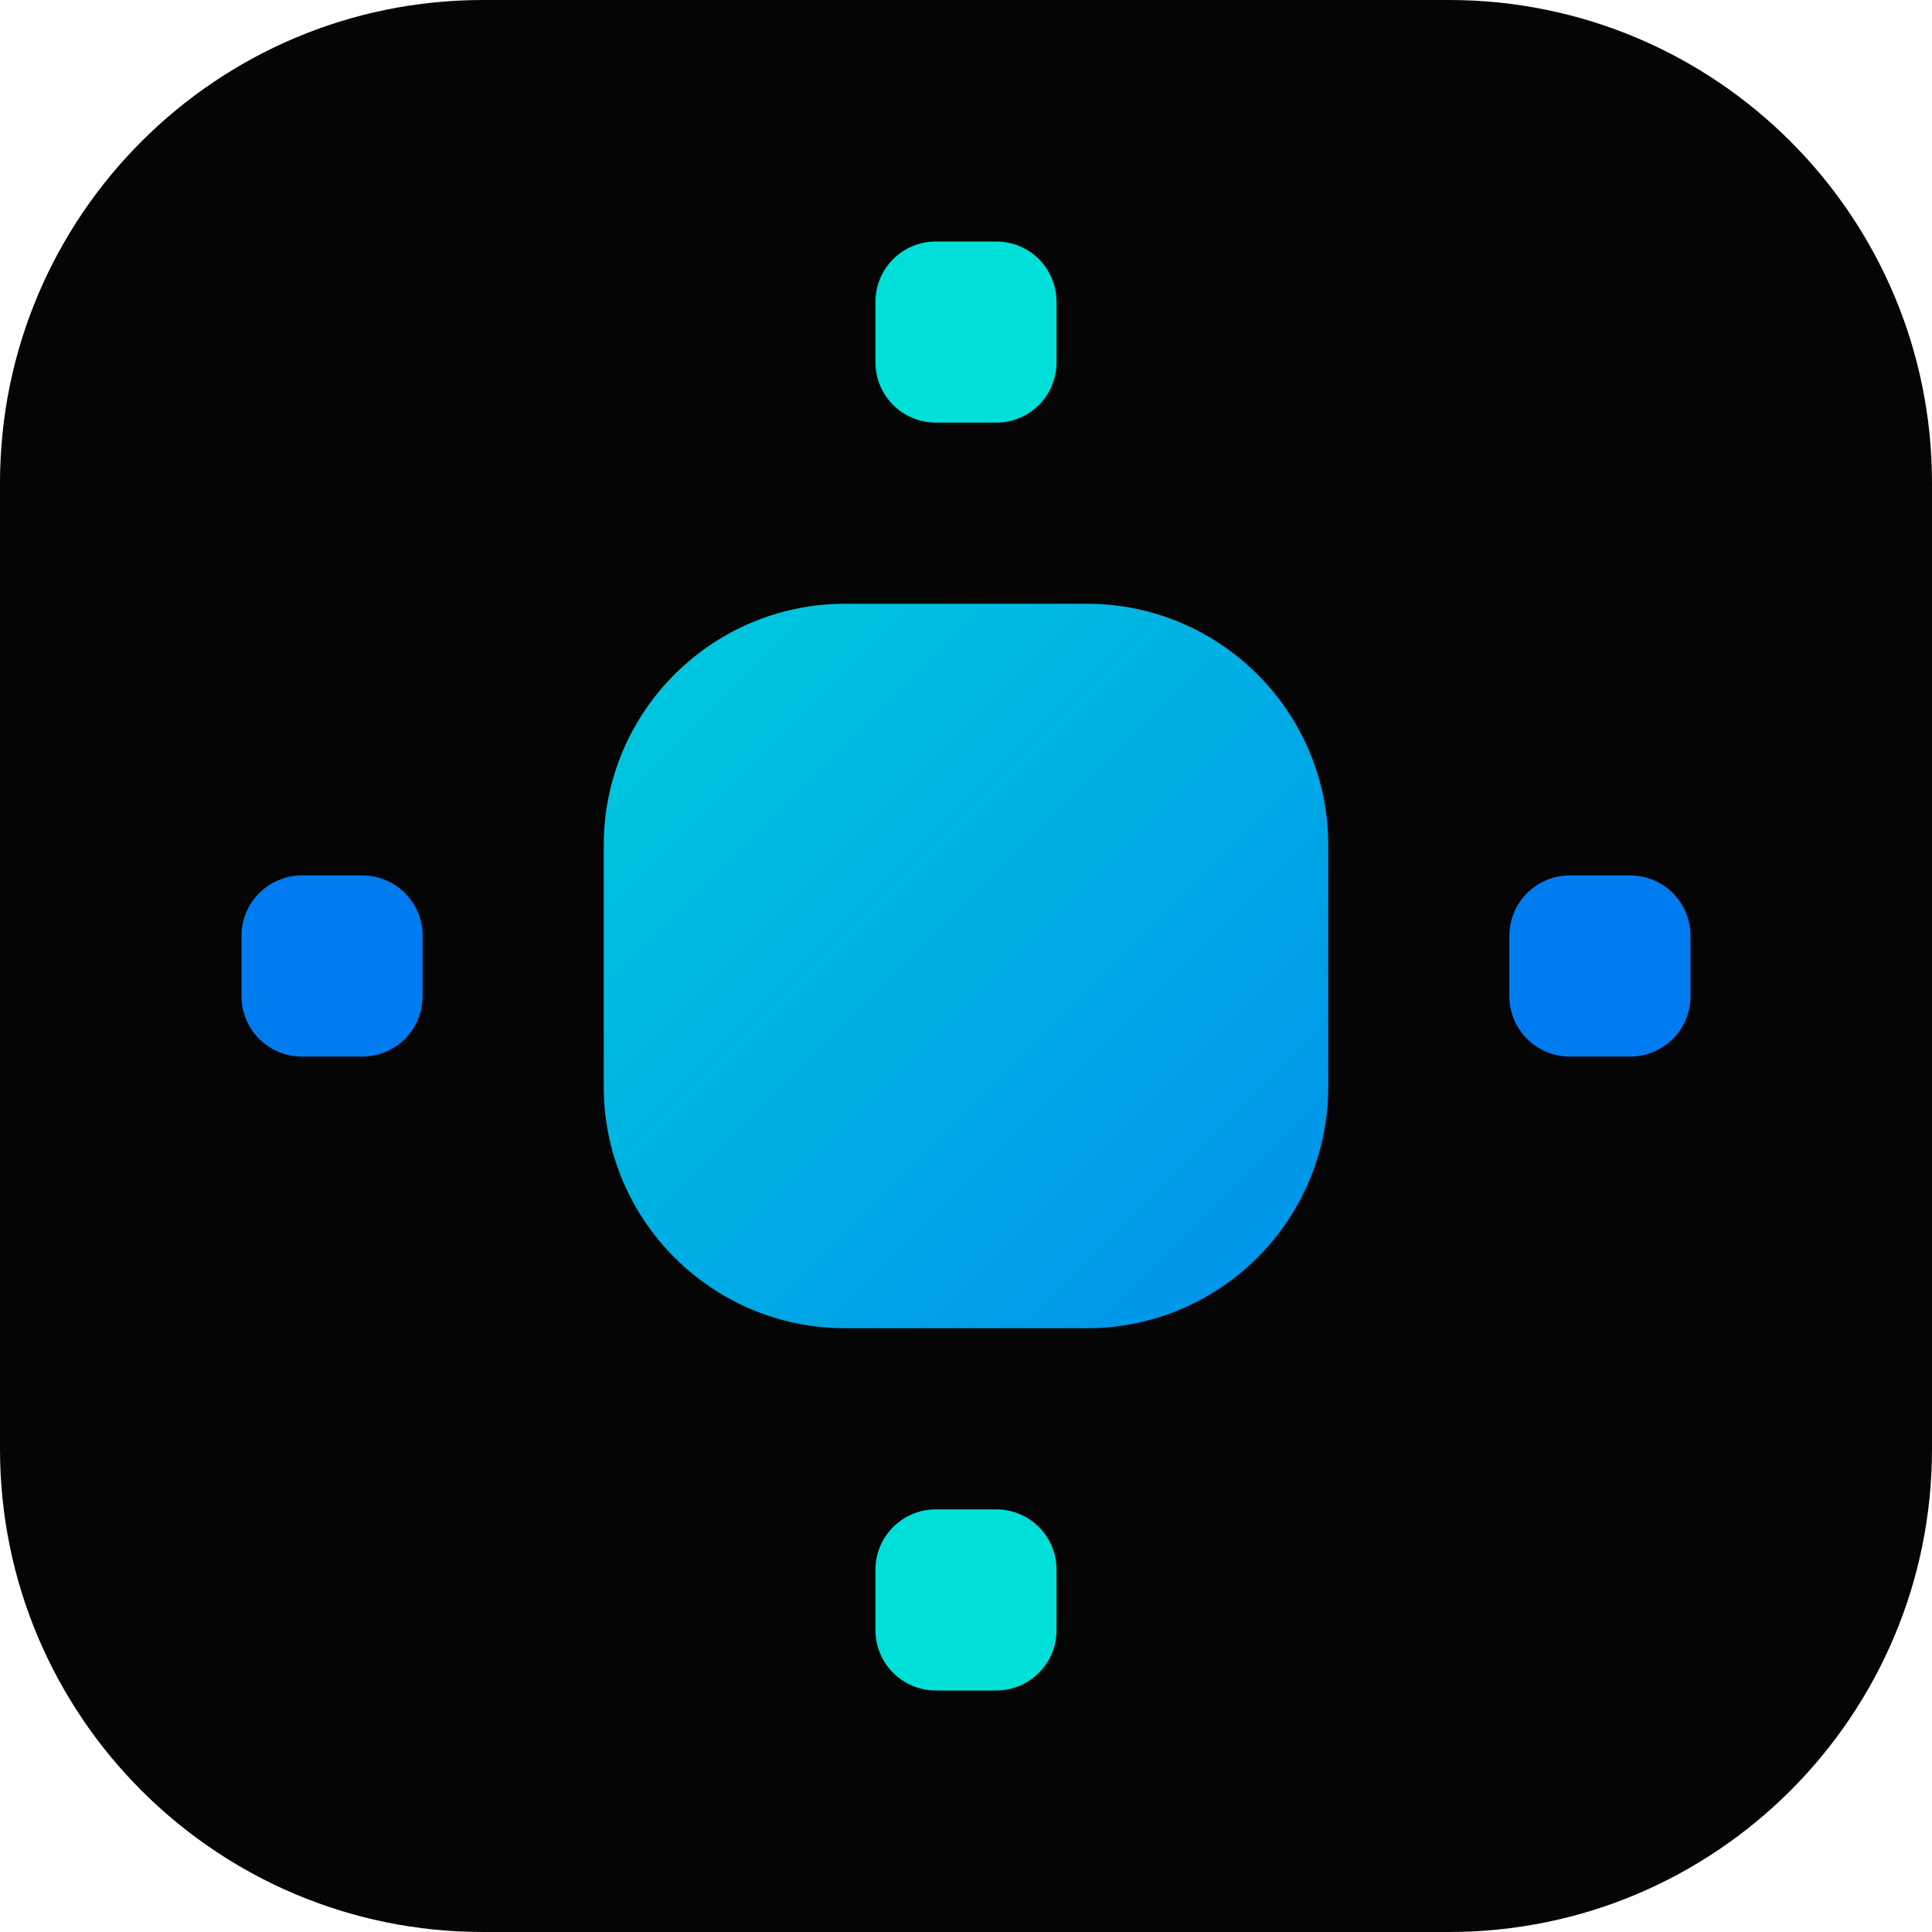
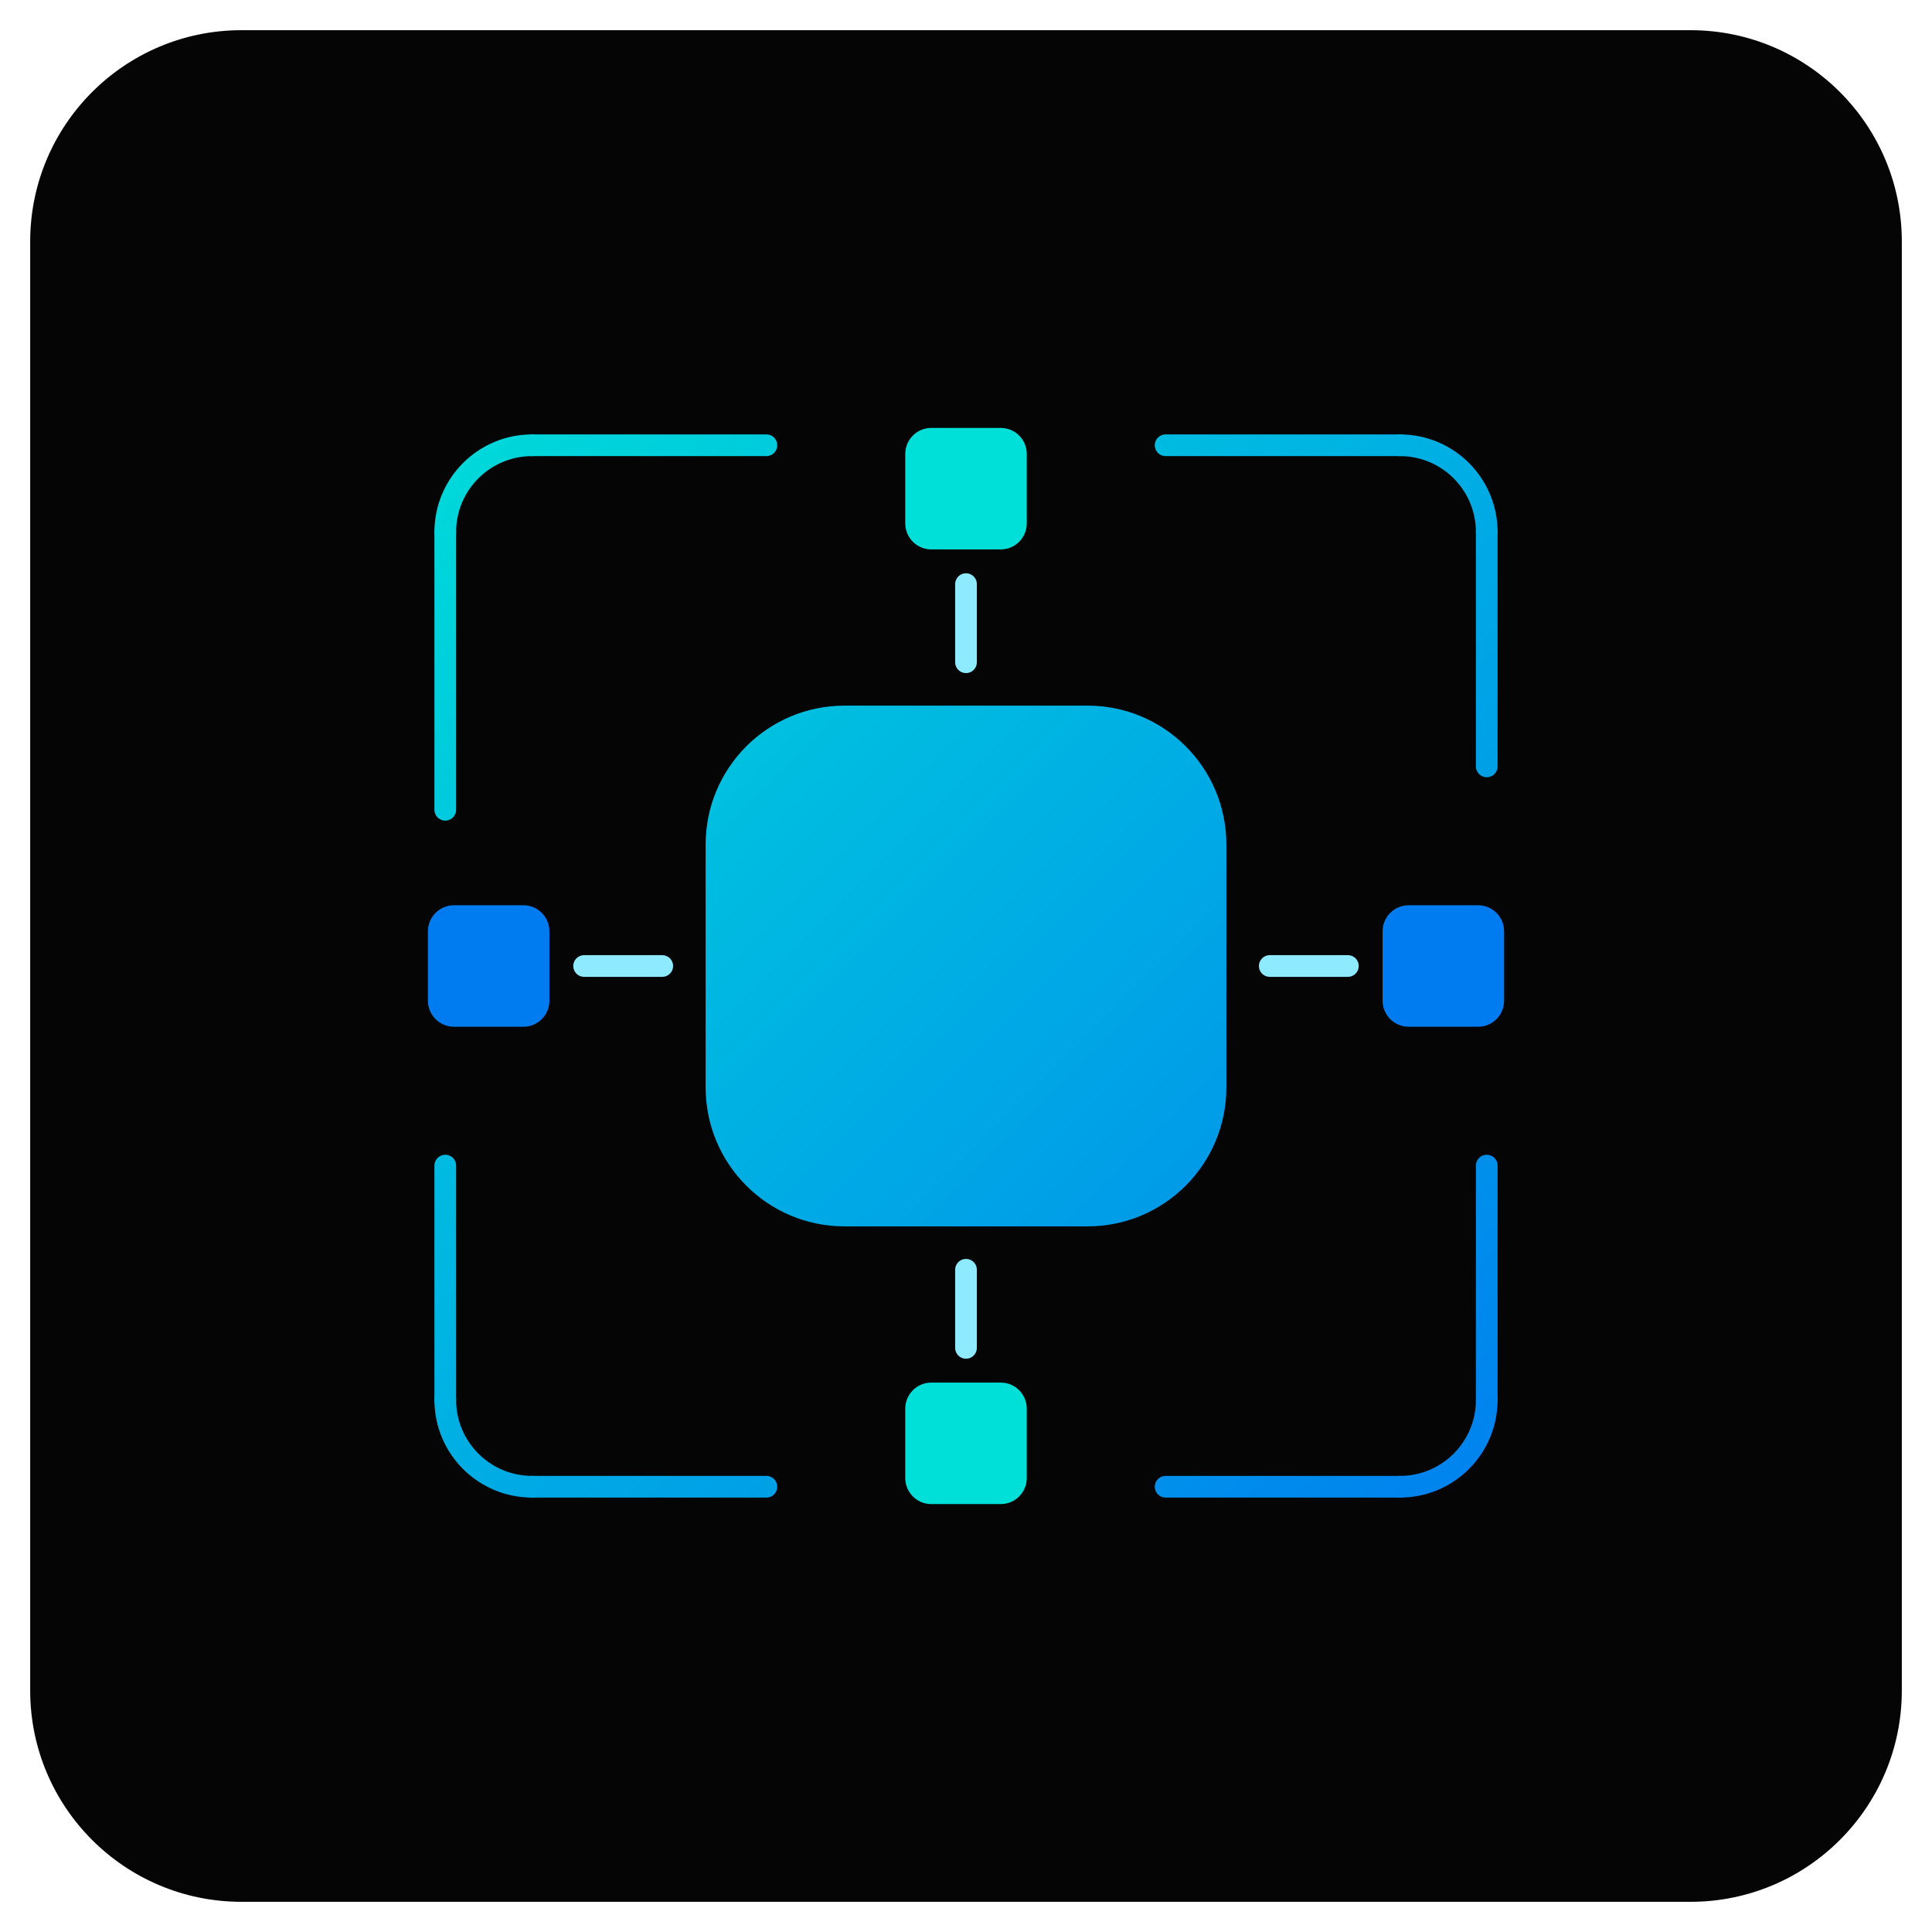
- <svg xmlns="http://www.w3.org/2000/svg" width="64" height="64" viewBox="0 0 64 64" fill="none">
+ <svg xmlns="http://www.w3.org/2000/svg" width="64" height="64" viewBox="0 0 512 512" fill="none">
  <defs>
-     <linearGradient id="favGradient" x1="12" y1="12" x2="52" y2="52" gradientUnits="userSpaceOnUse">
+     <linearGradient id="asherGradient" x1="120" y1="120" x2="392" y2="392" gradientUnits="userSpaceOnUse">
      <stop offset="0%" stop-color="#00DFD8" />
      <stop offset="100%" stop-color="#007CF0" />
    </linearGradient>
  </defs>
-   <rect width="64" height="64" rx="16" fill="#050505" />
-   <rect x="20" y="20" width="24" height="24" rx="8" fill="url(#favGradient)" />
-   <rect x="29" y="8" width="6" height="6" rx="2" fill="#00DFD8" />
-   <rect x="50" y="29" width="6" height="6" rx="2" fill="#007CF0" />
-   <rect x="29" y="50" width="6" height="6" rx="2" fill="#00DFD8" />
-   <rect x="8" y="29" width="6" height="6" rx="2" fill="#007CF0" />
+   <rect x="8" y="8" width="496" height="496" rx="56" fill="#050505" />
+   <g transform="translate(256 256) scale(1.15) translate(-256 -256)">
+     <path d="M156 136 H210" stroke="url(#asherGradient)" stroke-width="5" stroke-linecap="round" stroke-linejoin="round" fill="none" />
+     <path d="M302 136 H356" stroke="url(#asherGradient)" stroke-width="5" stroke-linecap="round" stroke-linejoin="round" fill="none" />
+     <path d="M376 156 V210" stroke="url(#asherGradient)" stroke-width="5" stroke-linecap="round" stroke-linejoin="round" fill="none" />
+     <path d="M376 302 V356" stroke="url(#asherGradient)" stroke-width="5" stroke-linecap="round" stroke-linejoin="round" fill="none" />
+     <path d="M356 376 H302" stroke="url(#asherGradient)" stroke-width="5" stroke-linecap="round" stroke-linejoin="round" fill="none" />
+     <path d="M210 376 H156" stroke="url(#asherGradient)" stroke-width="5" stroke-linecap="round" stroke-linejoin="round" fill="none" />
+     <path d="M136 356 V302" stroke="url(#asherGradient)" stroke-width="5" stroke-linecap="round" stroke-linejoin="round" fill="none" />
+     <path d="M136 220 V156" stroke="url(#asherGradient)" stroke-width="5" stroke-linecap="round" stroke-linejoin="round" fill="none" />
+     <path d="M156 136 A20 20 0 0 0 136 156" stroke="url(#asherGradient)" stroke-width="5" stroke-linecap="round" stroke-linejoin="round" fill="none" />
+     <path d="M356 136 A20 20 0 0 1 376 156" stroke="url(#asherGradient)" stroke-width="5" stroke-linecap="round" stroke-linejoin="round" fill="none" />
+     <path d="M376 356 A20 20 0 0 1 356 376" stroke="url(#asherGradient)" stroke-width="5" stroke-linecap="round" stroke-linejoin="round" fill="none" />
+     <path d="M156 376 A20 20 0 0 1 136 356" stroke="url(#asherGradient)" stroke-width="5" stroke-linecap="round" stroke-linejoin="round" fill="none" />
+     <rect x="196" y="196" width="120" height="120" rx="32" fill="url(#asherGradient)" />
+     <rect x="242" y="132" width="28" height="28" rx="6" fill="#00DFD8" />
+     <rect x="352" y="242" width="28" height="28" rx="6" fill="#007CF0" />
+     <rect x="242" y="352" width="28" height="28" rx="6" fill="#00DFD8" />
+     <rect x="132" y="242" width="28" height="28" rx="6" fill="#007CF0" />
+     <path d="M256 168V186" stroke="#8EEBFF" stroke-width="5" stroke-linecap="round" />
+     <path d="M326 256H344" stroke="#8EEBFF" stroke-width="5" stroke-linecap="round" />
+     <path d="M256 326V344" stroke="#8EEBFF" stroke-width="5" stroke-linecap="round" />
+     <path d="M168 256H186" stroke="#8EEBFF" stroke-width="5" stroke-linecap="round" />
+   </g>
</svg>
